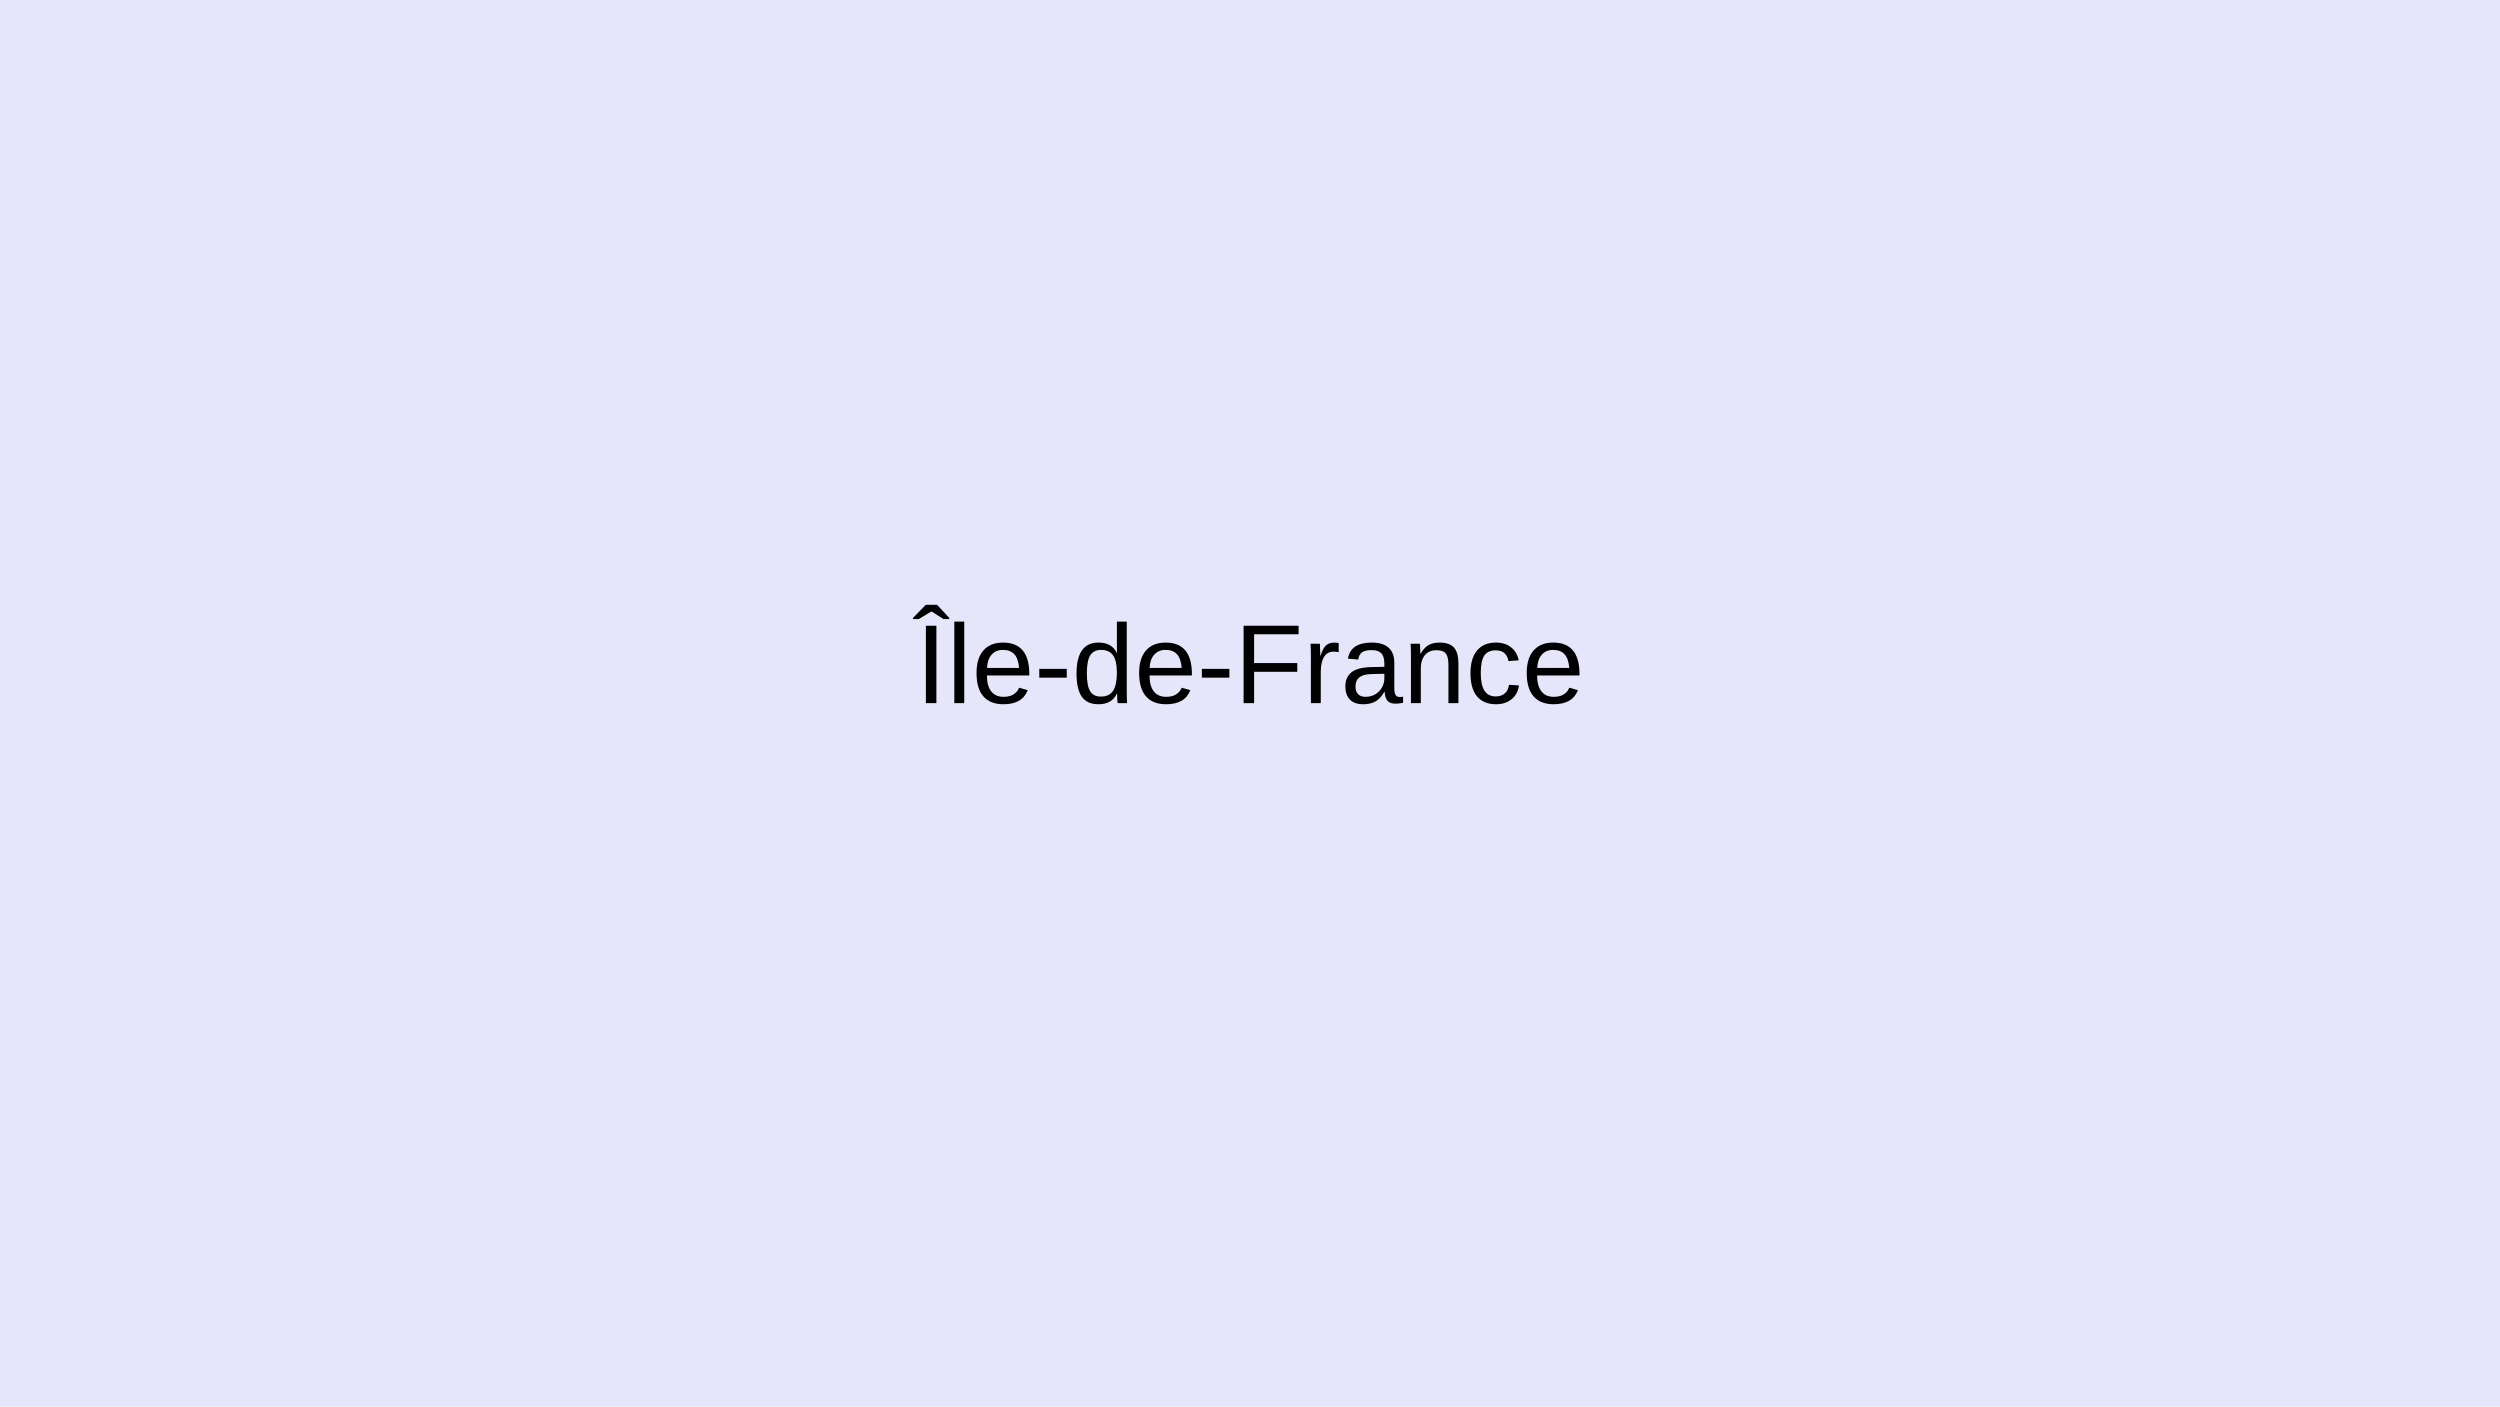
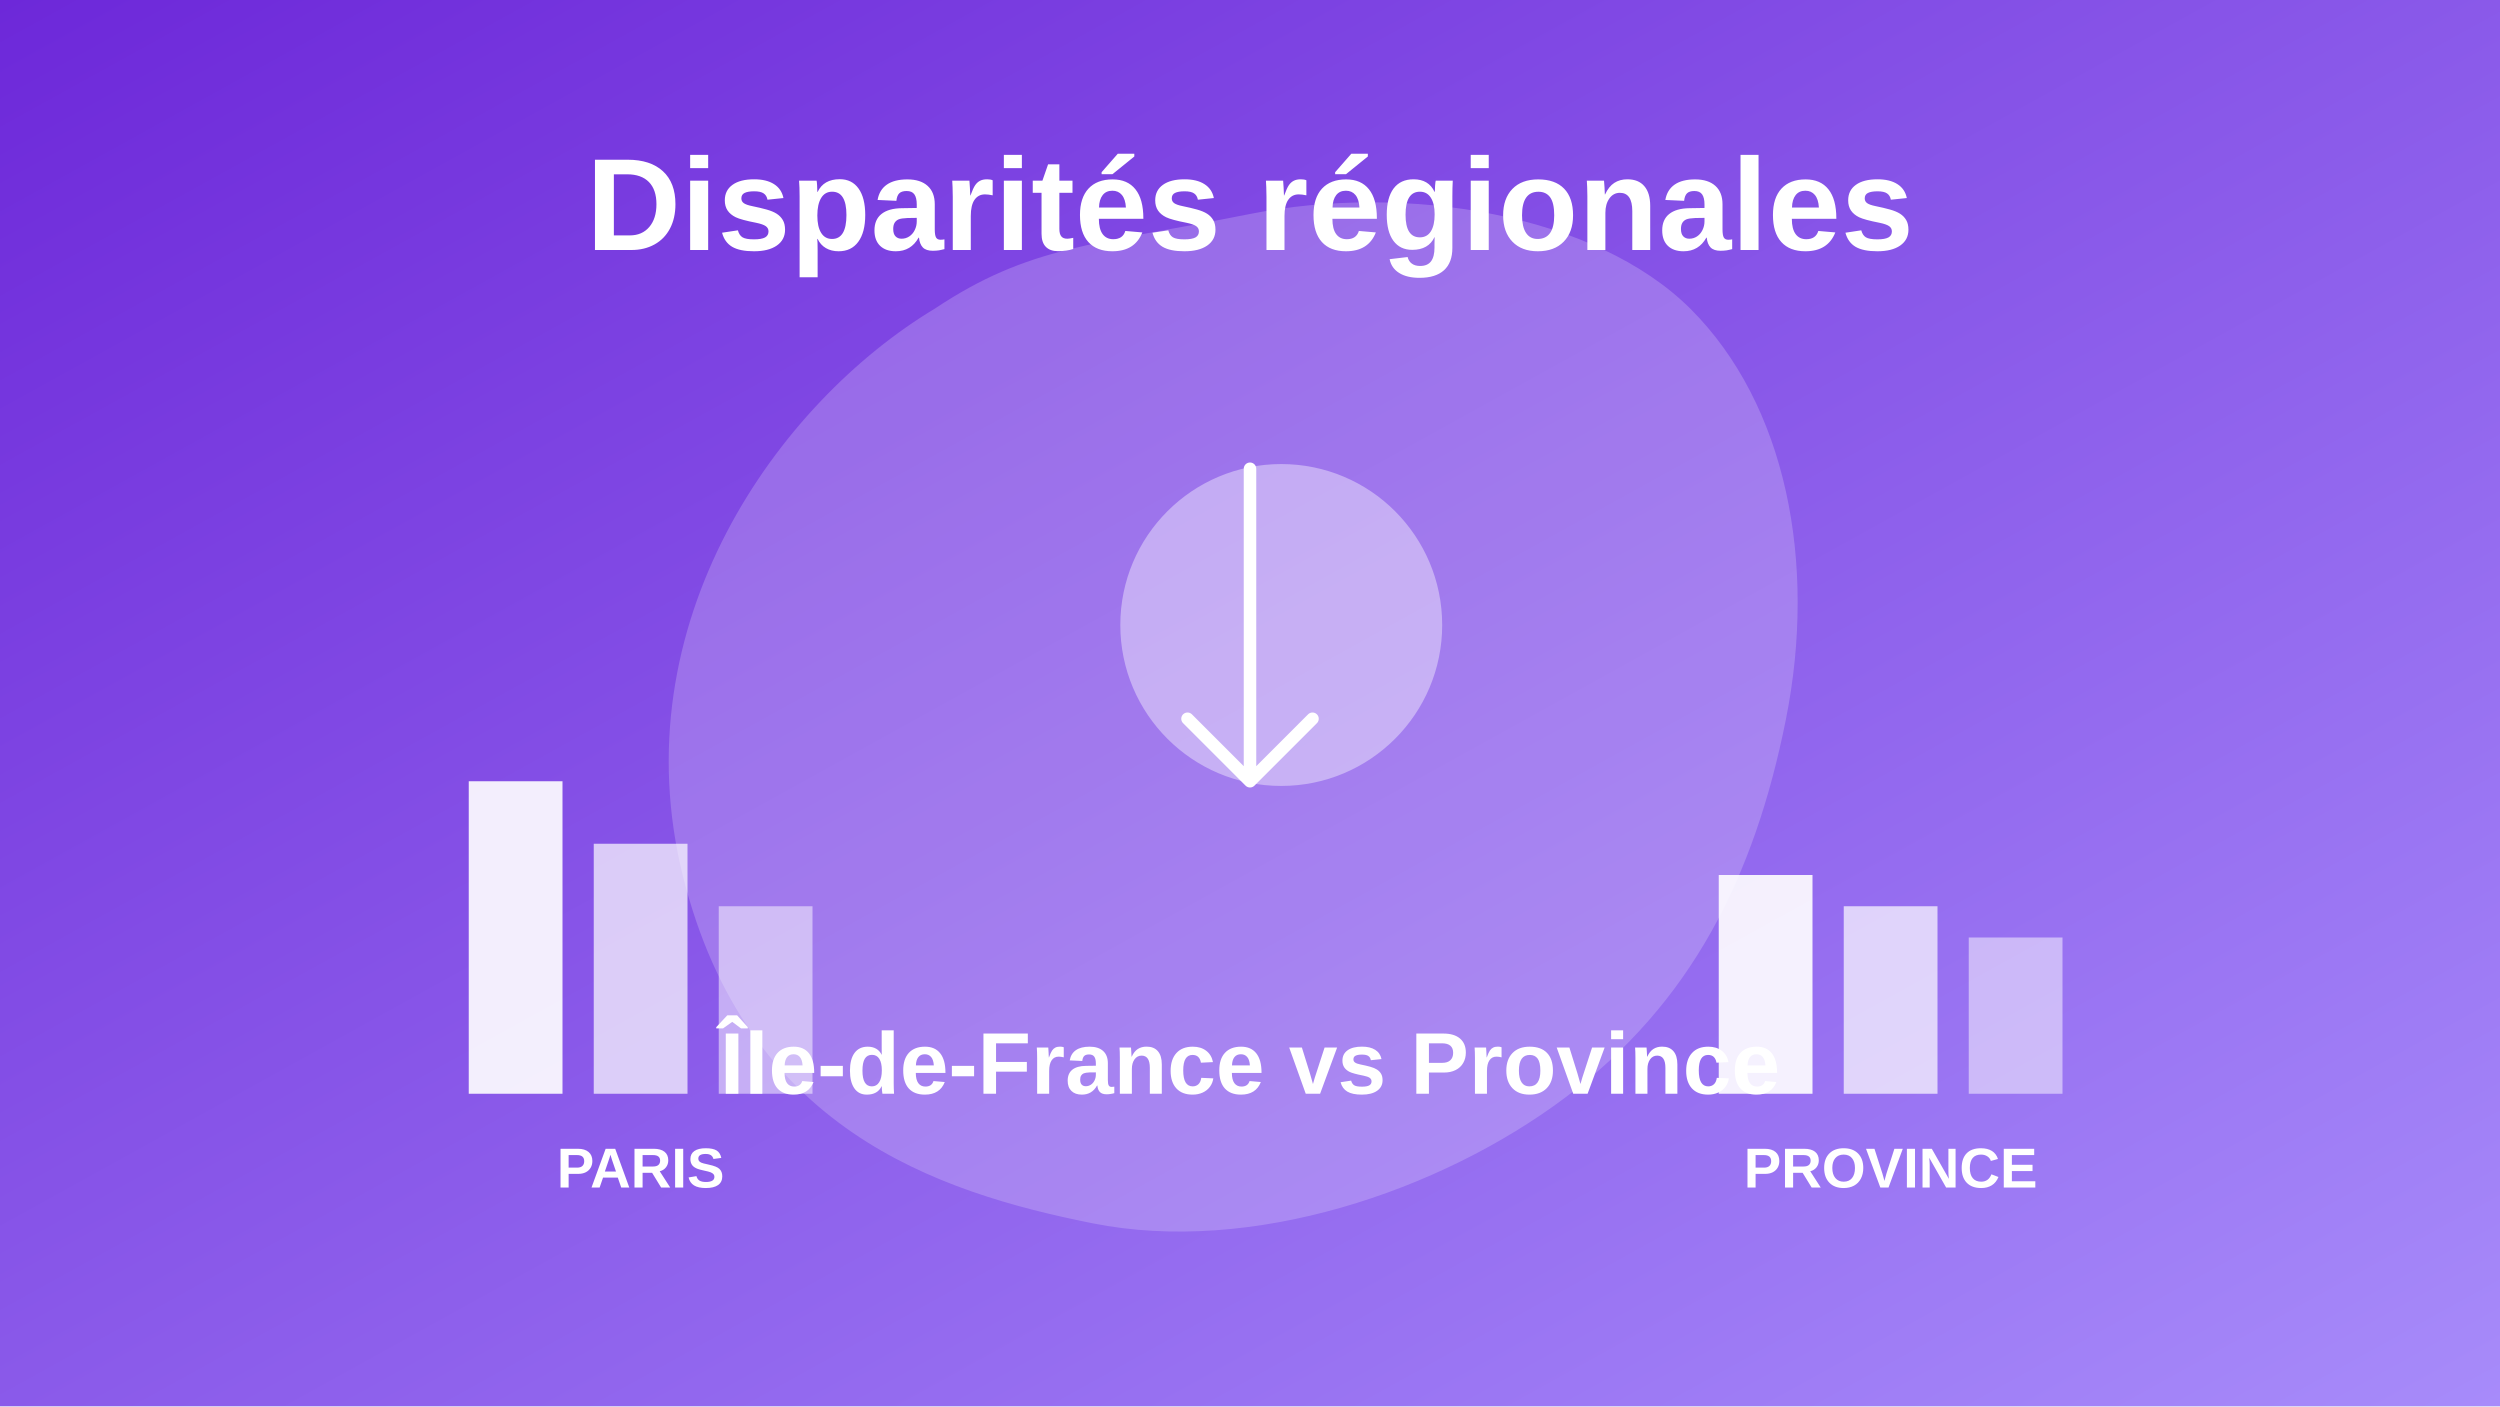
<svg xmlns="http://www.w3.org/2000/svg" width="800" height="450" viewBox="0 0 800 450">
-   <rect width="800" height="450" fill="lavender" />
-   <text x="400" y="225" font-family="Arial" font-size="36" text-anchor="middle" alignment-baseline="middle" fill="black">Île-de-France</text>
+   <defs>
+     <linearGradient id="grad1" x1="0%" y1="0%" x2="100%" y2="100%">
+       <stop offset="0%" style="stop-color:#6d28d9;stop-opacity:1" />
+       <stop offset="100%" style="stop-color:#a78bfa;stop-opacity:1" />
+     </linearGradient>
+   </defs>
+   <rect width="800" height="450" fill="url(#grad1)" />
+   <path d="M300,100 C250,130 200,200 220,280 C240,360 300,380 350,390 C400,400 460,380 500,350 C540,320 560,280 570,230 C580,180 570,130 540,100 C510,70 450,60 400,70 C350,80 330,80 300,100 Z" fill="white" opacity="0.2" stroke="white" stroke-width="3" />
+   <circle cx="410" cy="200" r="50" fill="white" opacity="0.4" stroke="white" stroke-width="3" />
+   <g transform="translate(150, 250)">
+     <rect x="0" y="0" width="30" height="100" fill="white" opacity="0.9" />
+     <rect x="40" y="20" width="30" height="80" fill="white" opacity="0.7" />
+     <rect x="80" y="40" width="30" height="60" fill="white" opacity="0.5" />
+     <text x="55" y="130" font-family="Arial" font-size="18" font-weight="bold" text-anchor="middle" fill="white">PARIS</text>
+   </g>
+   <g transform="translate(550, 250)">
+     <rect x="0" y="30" width="30" height="70" fill="white" opacity="0.9" />
+     <rect x="40" y="40" width="30" height="60" fill="white" opacity="0.7" />
+     <rect x="80" y="50" width="30" height="50" fill="white" opacity="0.5" />
+     <text x="55" y="130" font-family="Arial" font-size="18" font-weight="bold" text-anchor="middle" fill="white">PROVINCE</text>
+   </g>
+   <path d="M400,150 L400,250 L380,230 M400,250 L420,230" stroke="white" stroke-width="4" fill="none" stroke-linecap="round" stroke-linejoin="round" />
+   <text x="400" y="80" font-family="Arial" font-size="42" font-weight="bold" text-anchor="middle" fill="white">Disparités régionales</text>
+   <text x="400" y="350" font-family="Arial" font-size="28" font-weight="bold" text-anchor="middle" fill="white">Île-de-France vs Province</text>
</svg>
